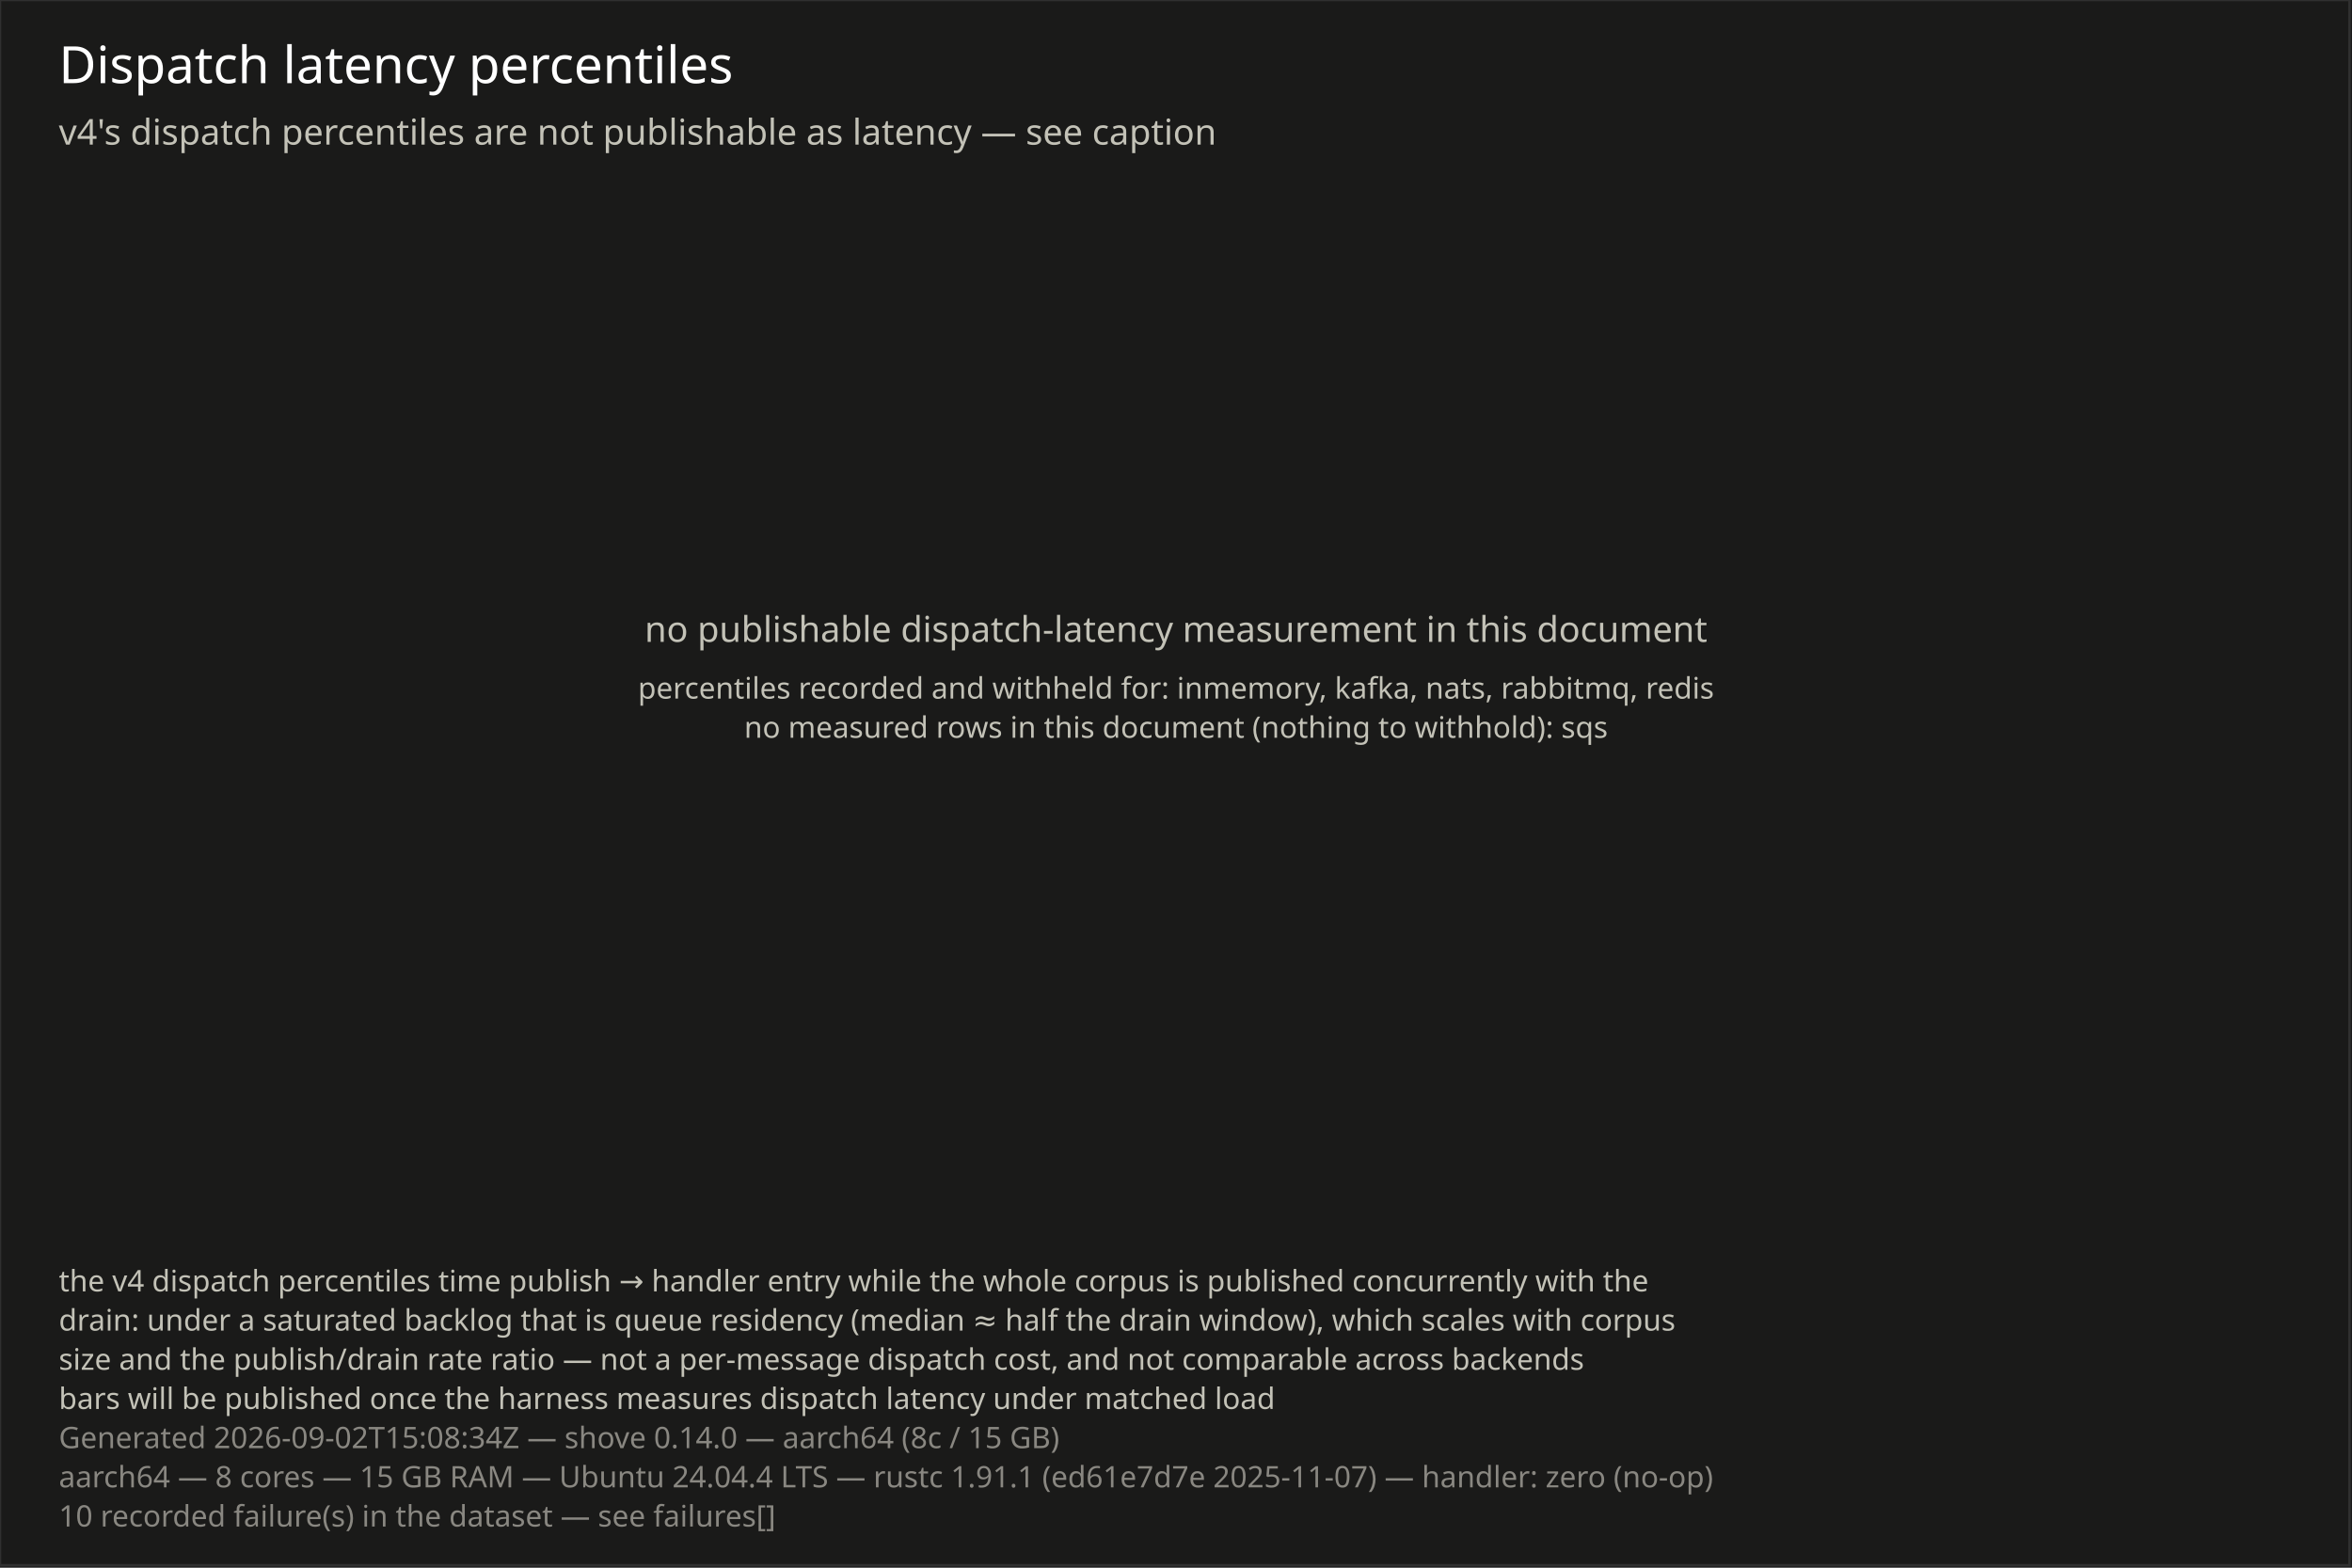
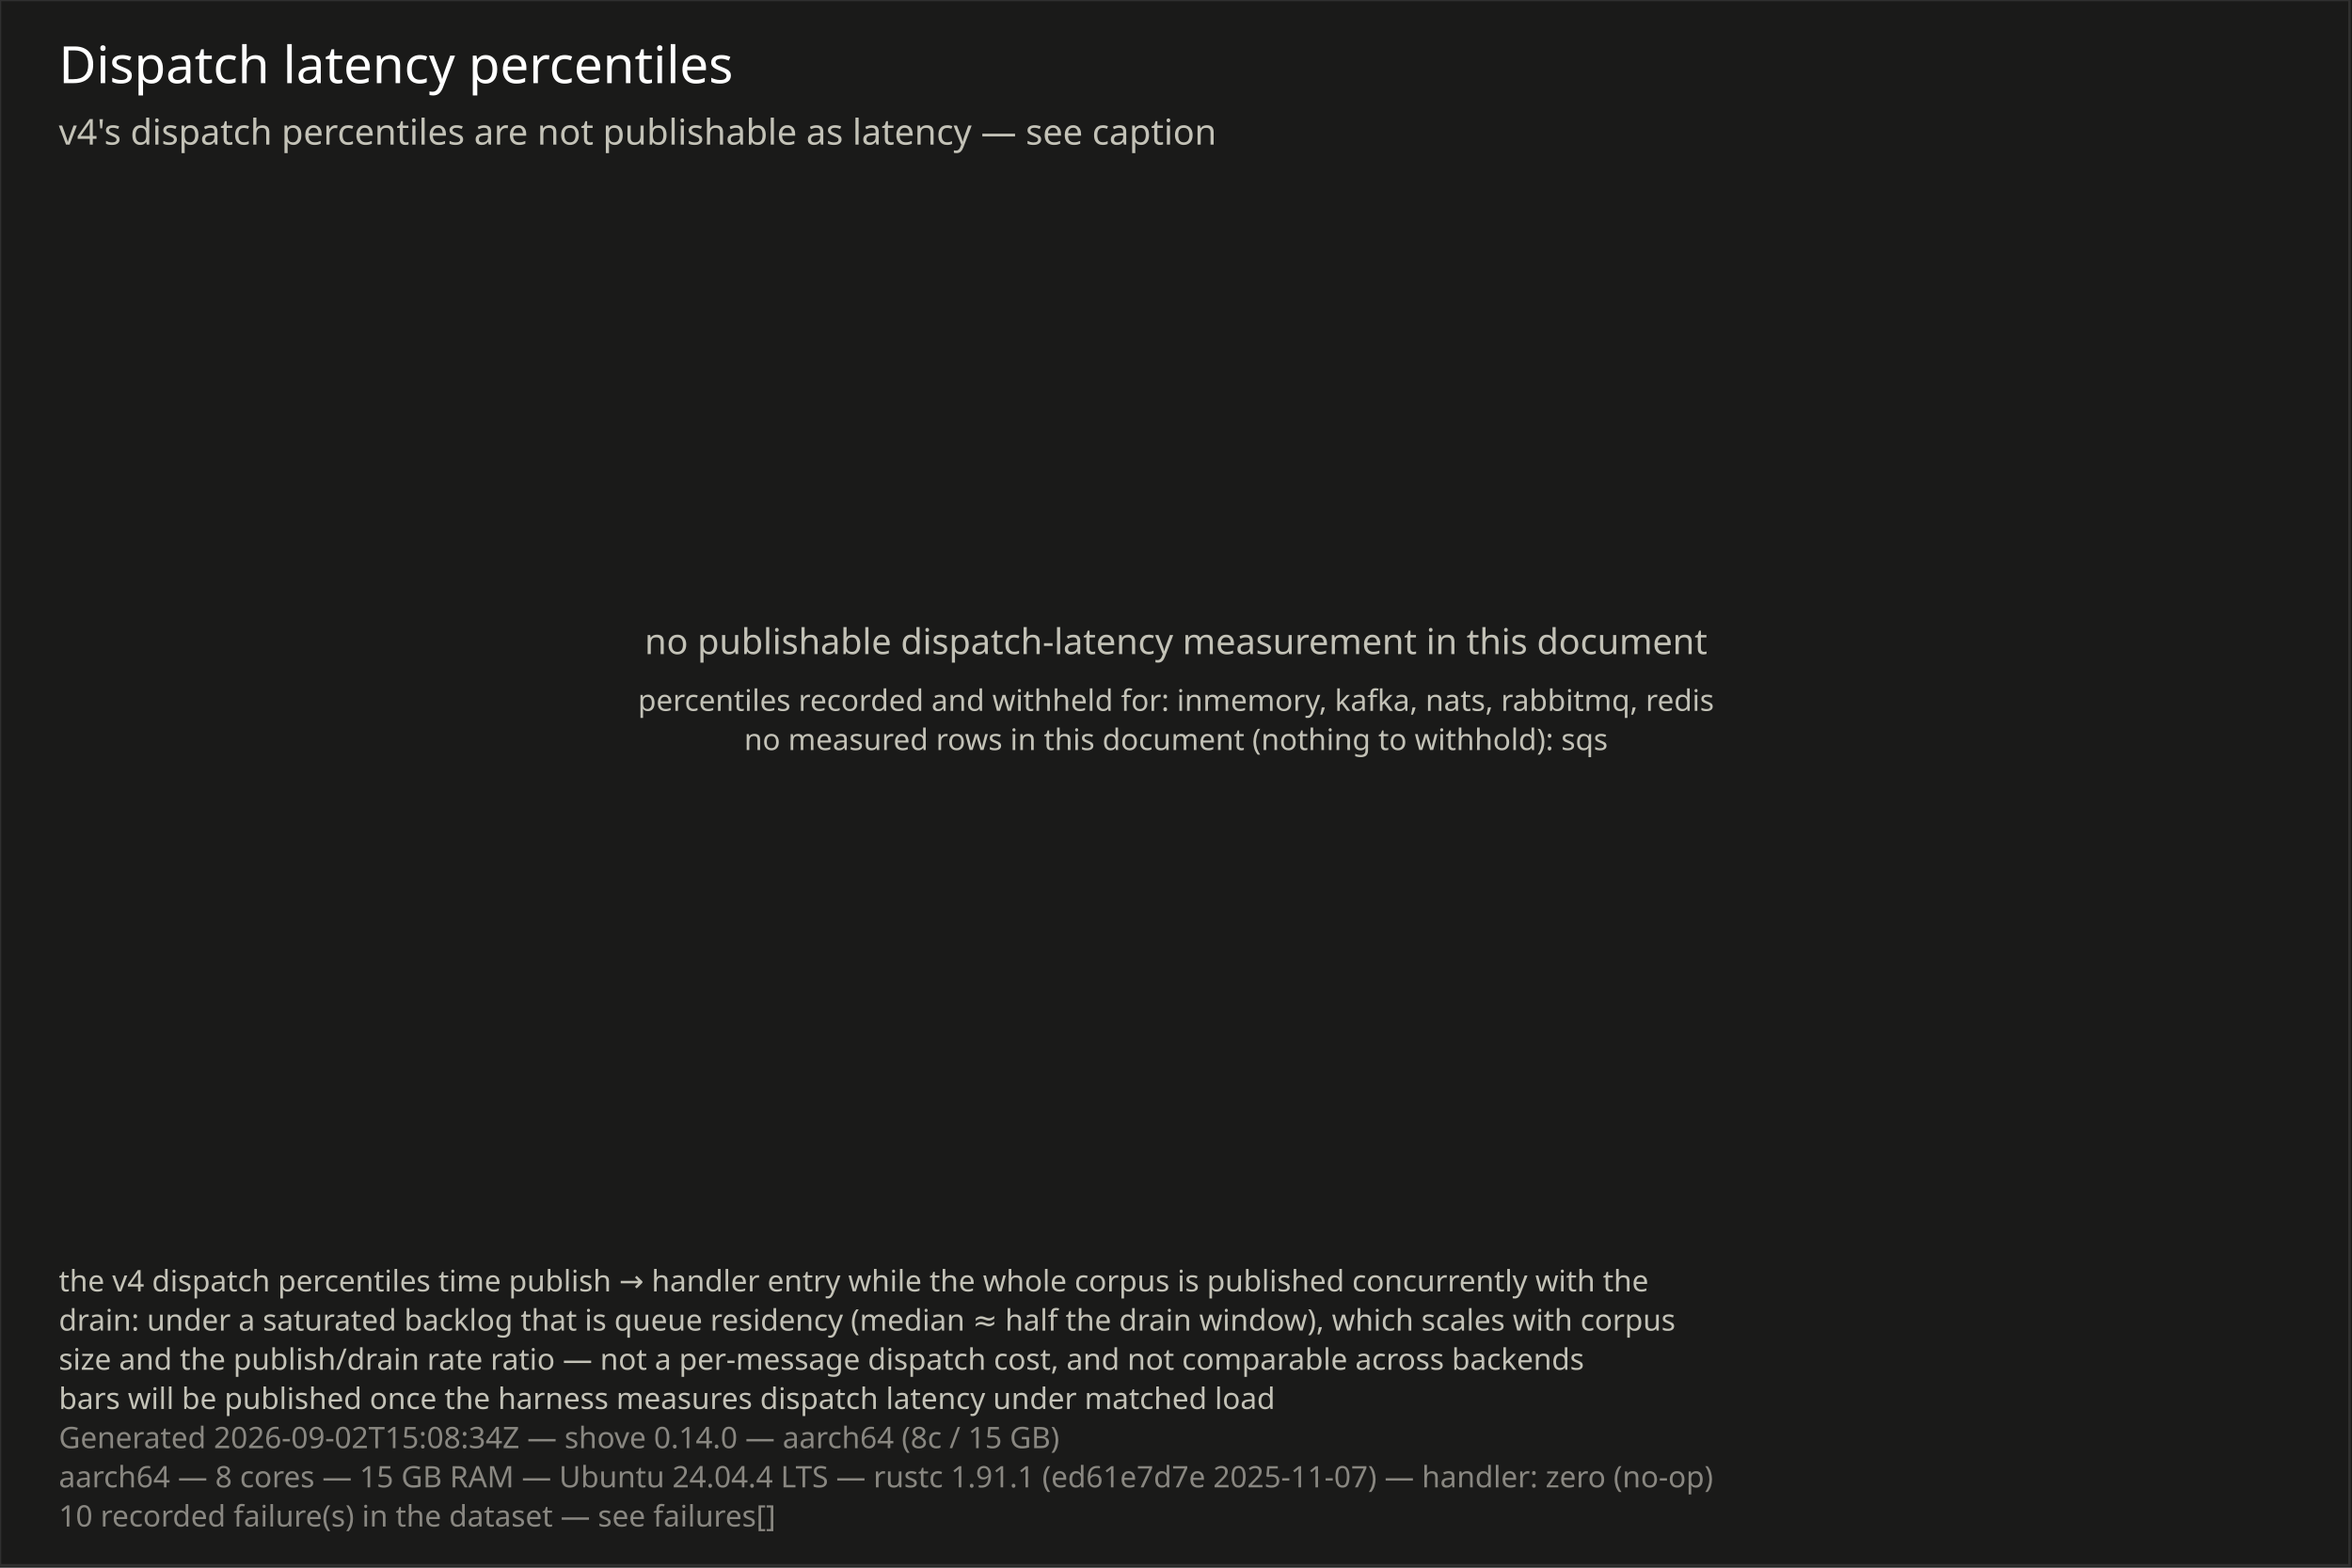
<svg xmlns="http://www.w3.org/2000/svg" width="960" height="640" viewBox="0 0 960 640">
  <rect x="0" y="0" width="960" height="640" opacity="1" fill="#1A1A19" stroke="none" />
  <rect x="0" y="0" width="959" height="639" opacity="0.1" fill="none" stroke="#FFFFFF" />
  <text x="24" y="18" dy="0.76em" text-anchor="start" font-family="sans-serif" font-size="20.968" opacity="1" fill="#FFFFFF">
Dispatch latency percentiles
</text>
  <text x="24" y="48" dy="0.76em" text-anchor="start" font-family="sans-serif" font-size="14.516" opacity="1" fill="#C3C2B7">
v4's dispatch percentiles are not publishable as latency — see caption
</text>
  <text x="24" y="518" dy="0.76em" text-anchor="start" font-family="sans-serif" font-size="12.097" opacity="1" fill="#C3C2B7">
the v4 dispatch percentiles time publish → handler entry while the whole corpus is published concurrently with the
</text>
  <text x="24" y="534" dy="0.76em" text-anchor="start" font-family="sans-serif" font-size="12.097" opacity="1" fill="#C3C2B7">
drain: under a saturated backlog that is queue residency (median ≈ half the drain window), which scales with corpus
</text>
  <text x="24" y="550" dy="0.76em" text-anchor="start" font-family="sans-serif" font-size="12.097" opacity="1" fill="#C3C2B7">
size and the publish/drain rate ratio — not a per-message dispatch cost, and not comparable across backends
</text>
  <text x="24" y="566" dy="0.76em" text-anchor="start" font-family="sans-serif" font-size="12.097" opacity="1" fill="#C3C2B7">
bars will be published once the harness measures dispatch latency under matched load
</text>
  <text x="24" y="582" dy="0.76em" text-anchor="start" font-family="sans-serif" font-size="12.097" opacity="1" fill="#898781">
Generated 2026-09-02T15:08:34Z — shove 0.14.0 — aarch64 (8c / 15 GB)
</text>
  <text x="24" y="598" dy="0.76em" text-anchor="start" font-family="sans-serif" font-size="12.097" opacity="1" fill="#898781">
aarch64 — 8 cores — 15 GB RAM — Ubuntu 24.04.4 LTS — rustc 1.91.1 (ed61e7d7e 2025-11-07) — handler: zero (no-op)
</text>
  <text x="24" y="614" dy="0.76em" text-anchor="start" font-family="sans-serif" font-size="12.097" opacity="1" fill="#898781">
10 recorded failure(s) in the dataset — see failures[]
</text>
-   <text x="480" y="251" dy="0.76em" text-anchor="middle" font-family="sans-serif" font-size="14.516" opacity="1" fill="#C3C2B7">
+   <text x="480" y="256" dy="0.76em" text-anchor="middle" font-family="sans-serif" font-size="14.516" opacity="1" fill="#C3C2B7">
no publishable dispatch-latency measurement in this document
</text>
-   <text x="480" y="276" dy="0.76em" text-anchor="middle" font-family="sans-serif" font-size="12.097" opacity="1" fill="#C3C2B7">
+   <text x="480" y="281" dy="0.76em" text-anchor="middle" font-family="sans-serif" font-size="12.097" opacity="1" fill="#C3C2B7">
percentiles recorded and withheld for: inmemory, kafka, nats, rabbitmq, redis
</text>
-   <text x="480" y="292" dy="0.76em" text-anchor="middle" font-family="sans-serif" font-size="12.097" opacity="1" fill="#C3C2B7">
+   <text x="480" y="297" dy="0.76em" text-anchor="middle" font-family="sans-serif" font-size="12.097" opacity="1" fill="#C3C2B7">
no measured rows in this document (nothing to withhold): sqs
</text>
</svg>
